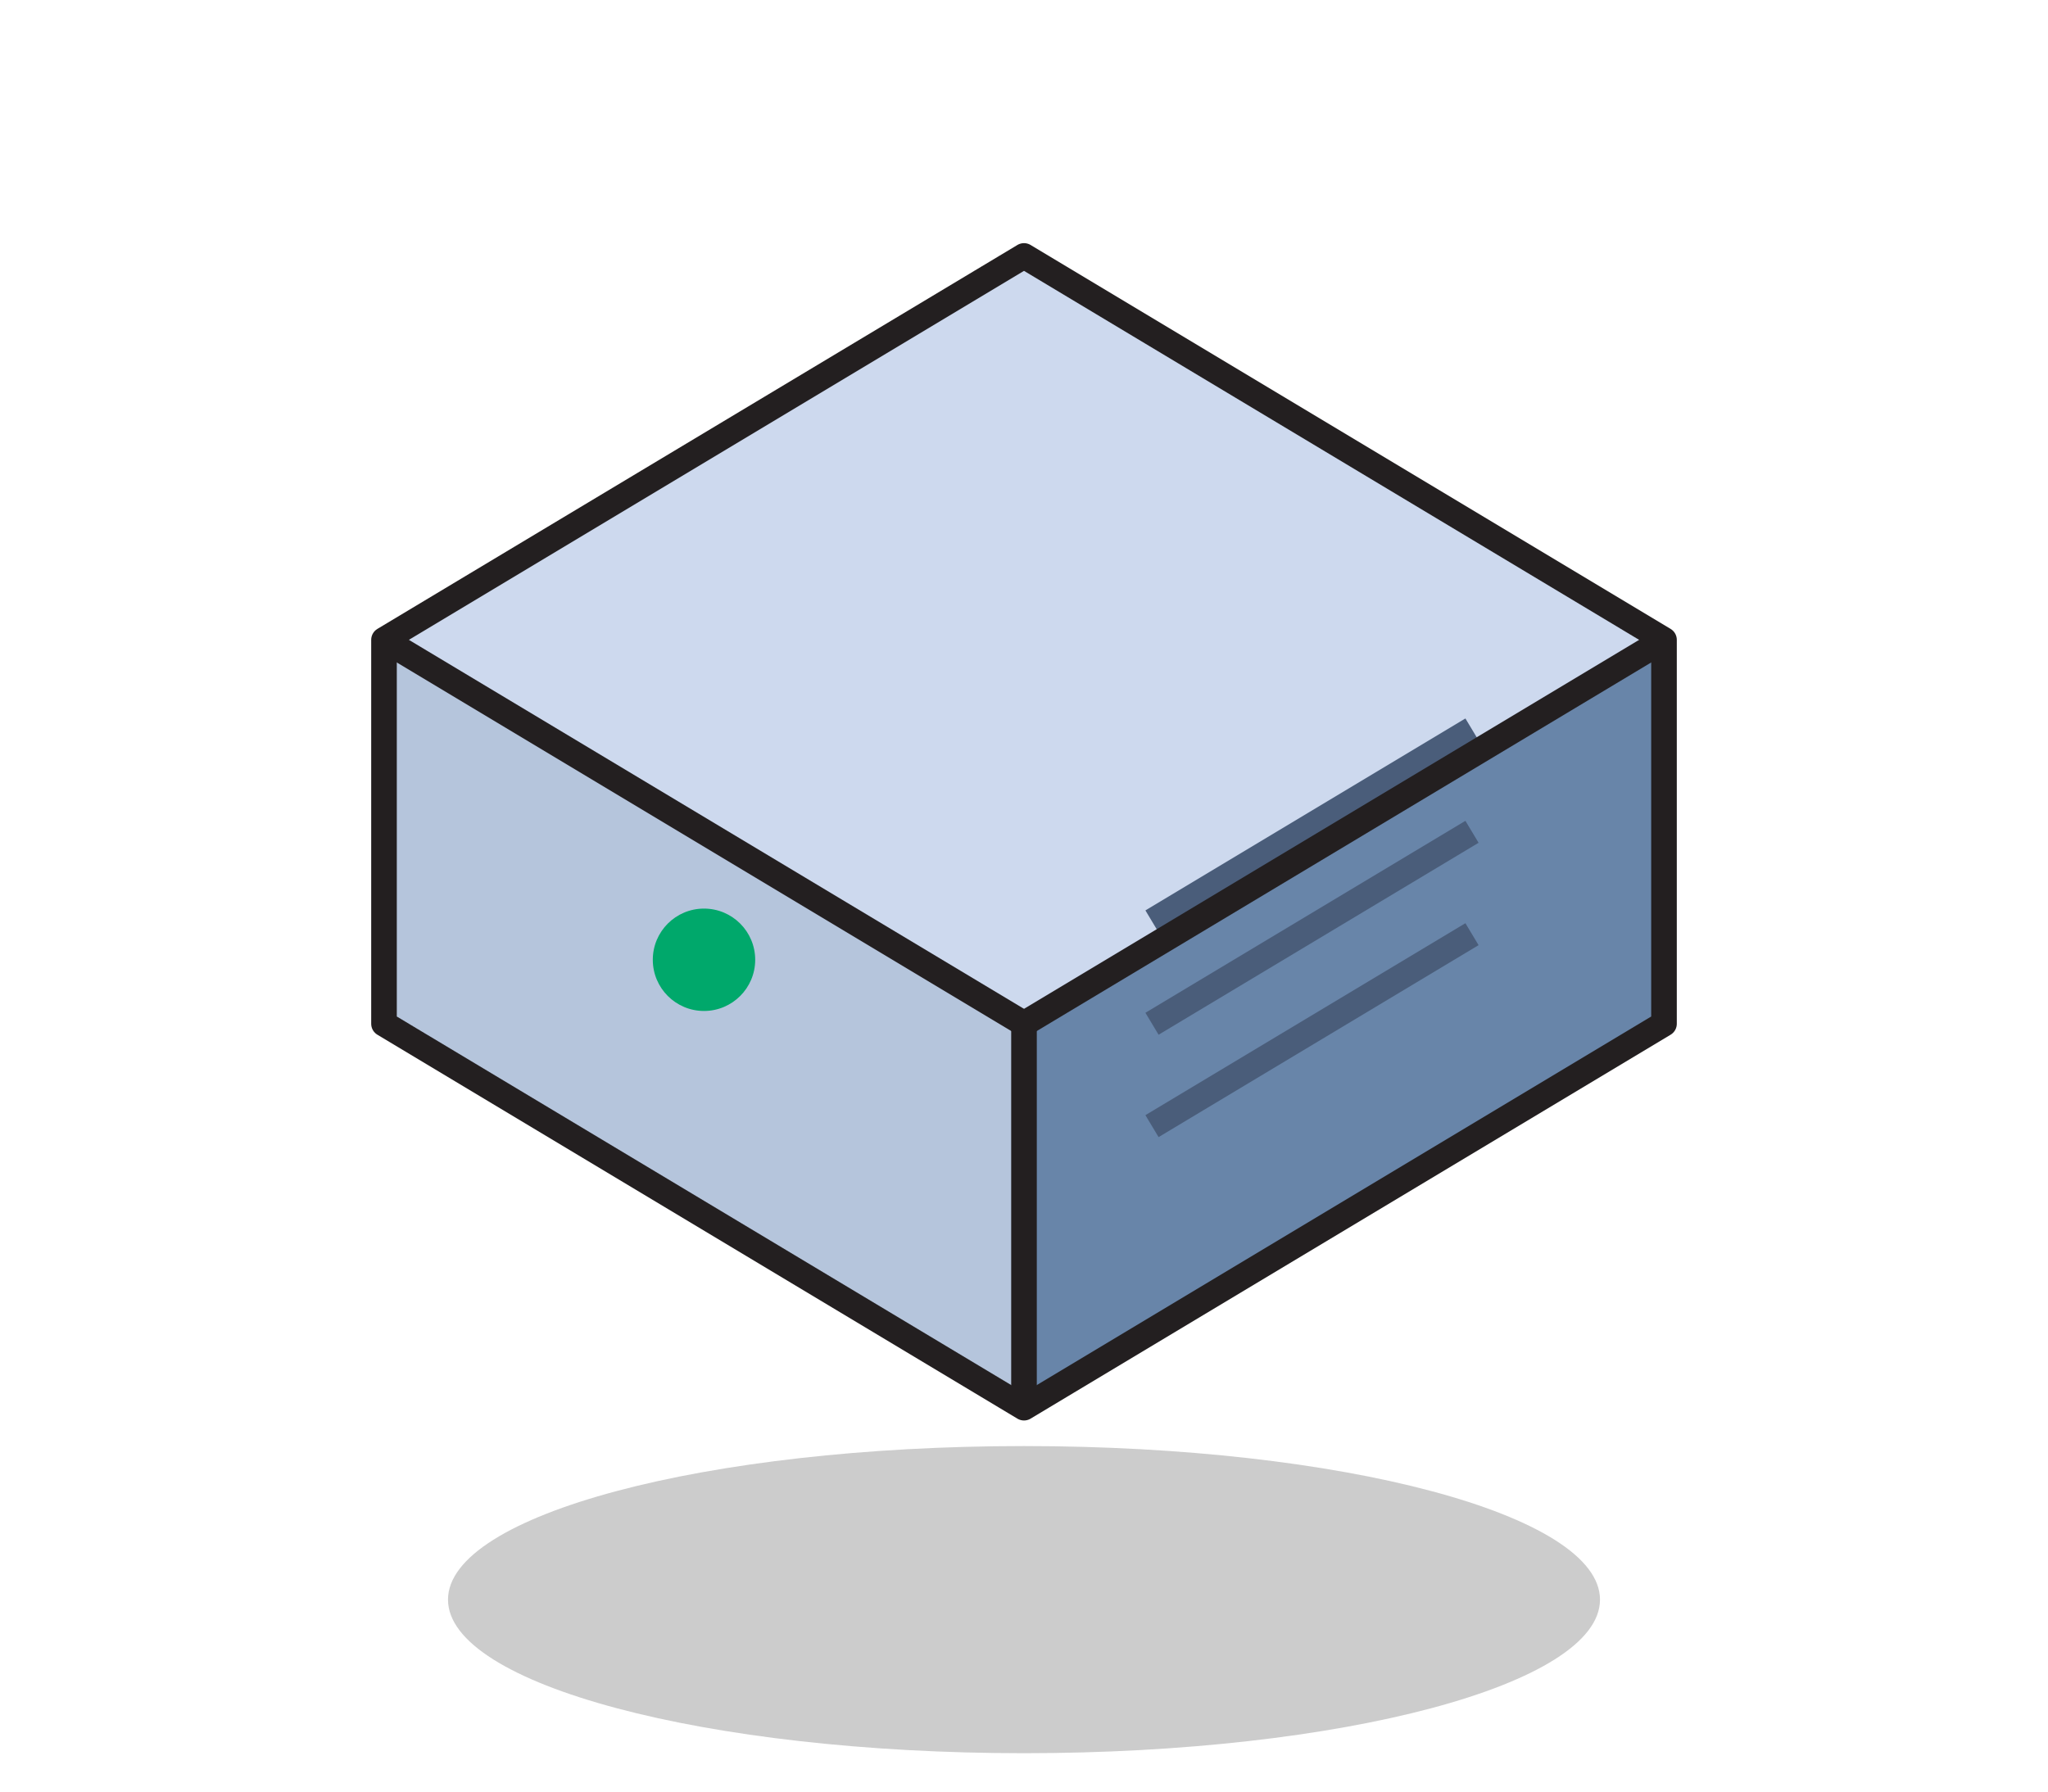
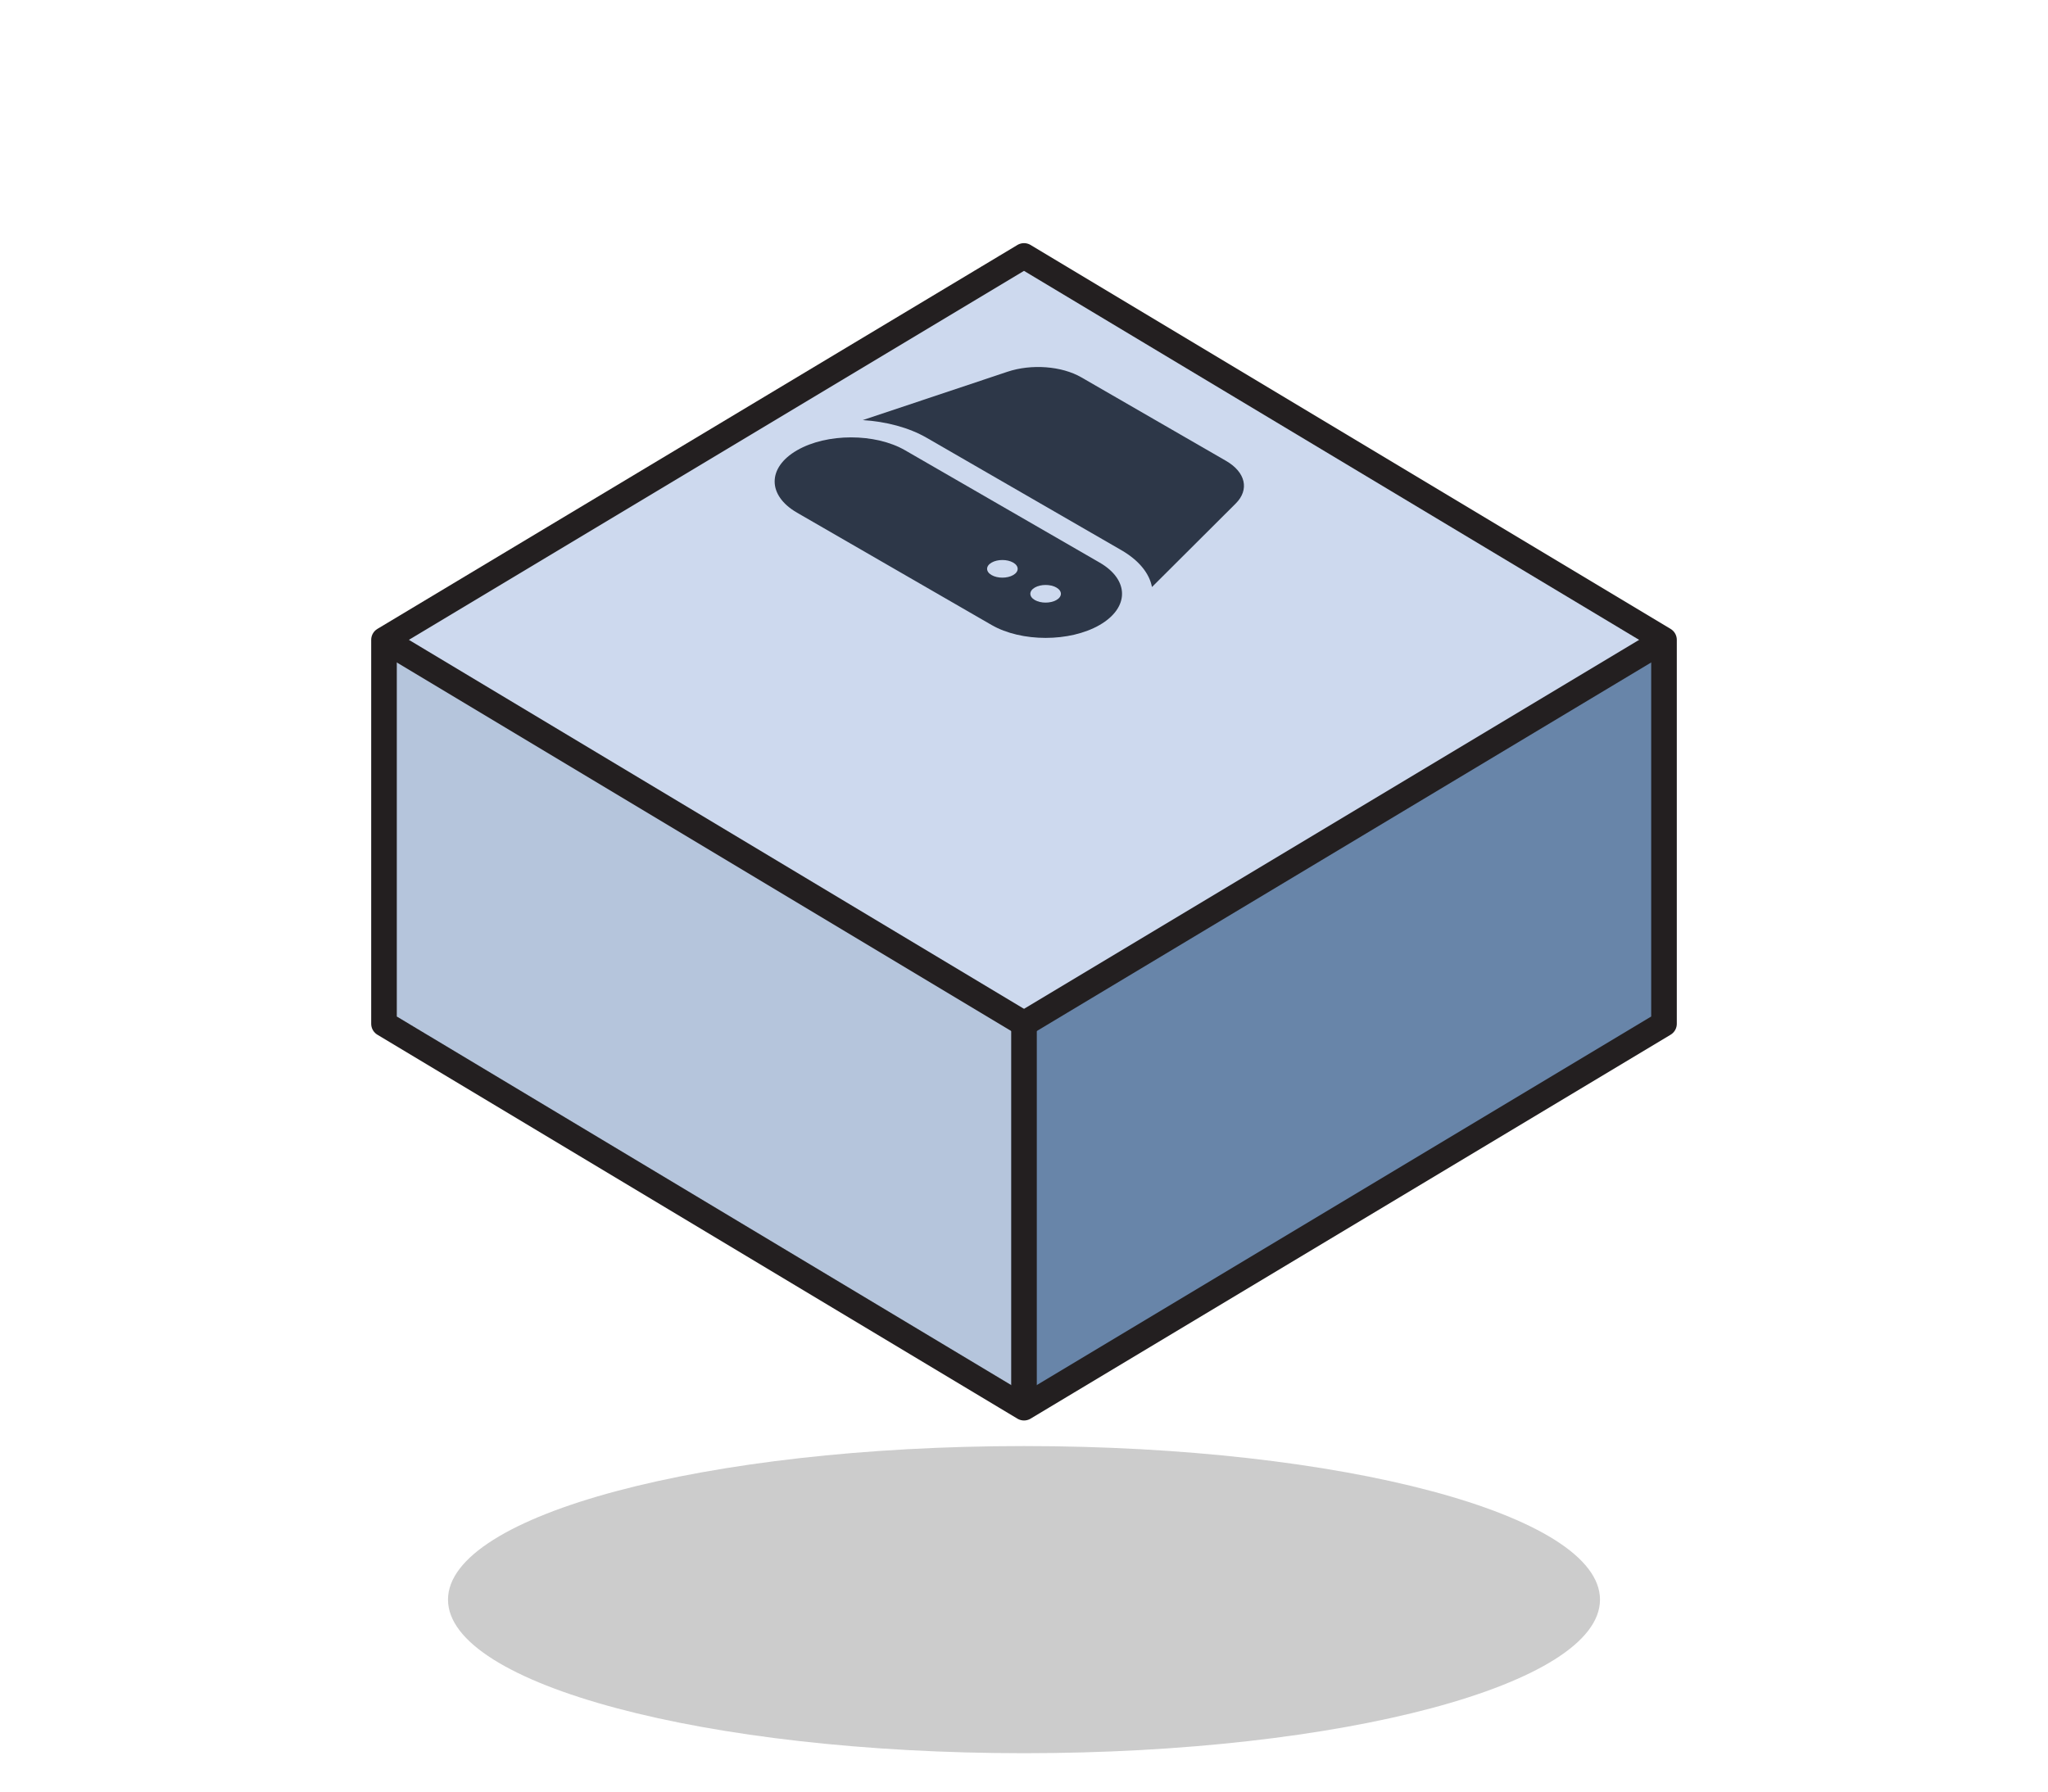
<svg xmlns="http://www.w3.org/2000/svg" viewBox="0 0 160 140">
  <ellipse cx="80" cy="125" rx="45" ry="12" fill="#000000" opacity="0.2" />
  <path d="M80,110 L130,80 L130,50 L80,80 Z" fill="#6885A9" />
  <path d="M80,110 L30,80 L30,50 L80,80 Z" fill="#B5C5DC" />
  <path d="M30,50 L80,20 L130,50 L80,80 Z" fill="#CDD9EE" />
-   <circle cx="55" cy="75" r="4" fill="#00A86B" />
-   <line x1="90" y1="72" x2="115" y2="57" stroke="#4A5D7A" stroke-width="2" />
-   <line x1="90" y1="80" x2="115" y2="65" stroke="#4A5D7A" stroke-width="2" />
-   <line x1="90" y1="88" x2="115" y2="73" stroke="#4A5D7A" stroke-width="2" />
  <path d="M30,50 L80,20 L130,50 L130,80 L80,110 L30,80 Z" fill="none" stroke="#231F20" stroke-width="2" stroke-linejoin="round" />
  <line x1="80" y1="80" x2="80" y2="110" stroke="#231F20" stroke-width="2" />
  <line x1="80" y1="80" x2="30" y2="50" stroke="#231F20" stroke-width="2" />
  <line x1="80" y1="80" x2="130" y2="50" stroke="#231F20" stroke-width="2" />
+   <g transform="matrix(0.866, 0.5, -0.866, 0.5, 80, 35)">
+     <g transform="translate(-12,-12) scale(1.3)">
+       <path d="M4.08 5.227C4.43 3.914 5.619 3 6.979 3H17.021C18.381 3 19.57 3.914 19.92 5.227L22.034 13.153C21.135 12.432 19.993 12 18.75 12H5.25C4.007 12 2.865 12.432 1.966 13.153L4.08 5.227Z" fill="#2D3748" />
+       <path fill-rule="evenodd" clip-rule="evenodd" d="M5.25 13.5C3.179 13.5 1.5 15.179 1.5 17.25C1.5 19.321 3.179 21 5.25 21H18.75C20.821 21 22.5 19.321 22.5 17.25C22.5 15.179 20.821 13.5 18.75 13.5H5.25ZM15.75 18C16.164 18 16.5 17.664 16.5 17.25C16.5 16.836 16.164 16.5 15.75 16.5C15.336 16.5 15 16.836 15 17.25C15 17.664 15.336 18 15.75 18ZM19.5 17.25C19.5 17.664 19.164 18 18.75 18C18.336 18 18 17.664 18 17.25C18 16.836 18.336 16.5 18.75 16.5C19.164 16.5 19.5 16.836 19.5 17.25Z" fill="#2D3748" />
+     </g>
+   </g>
</svg>
